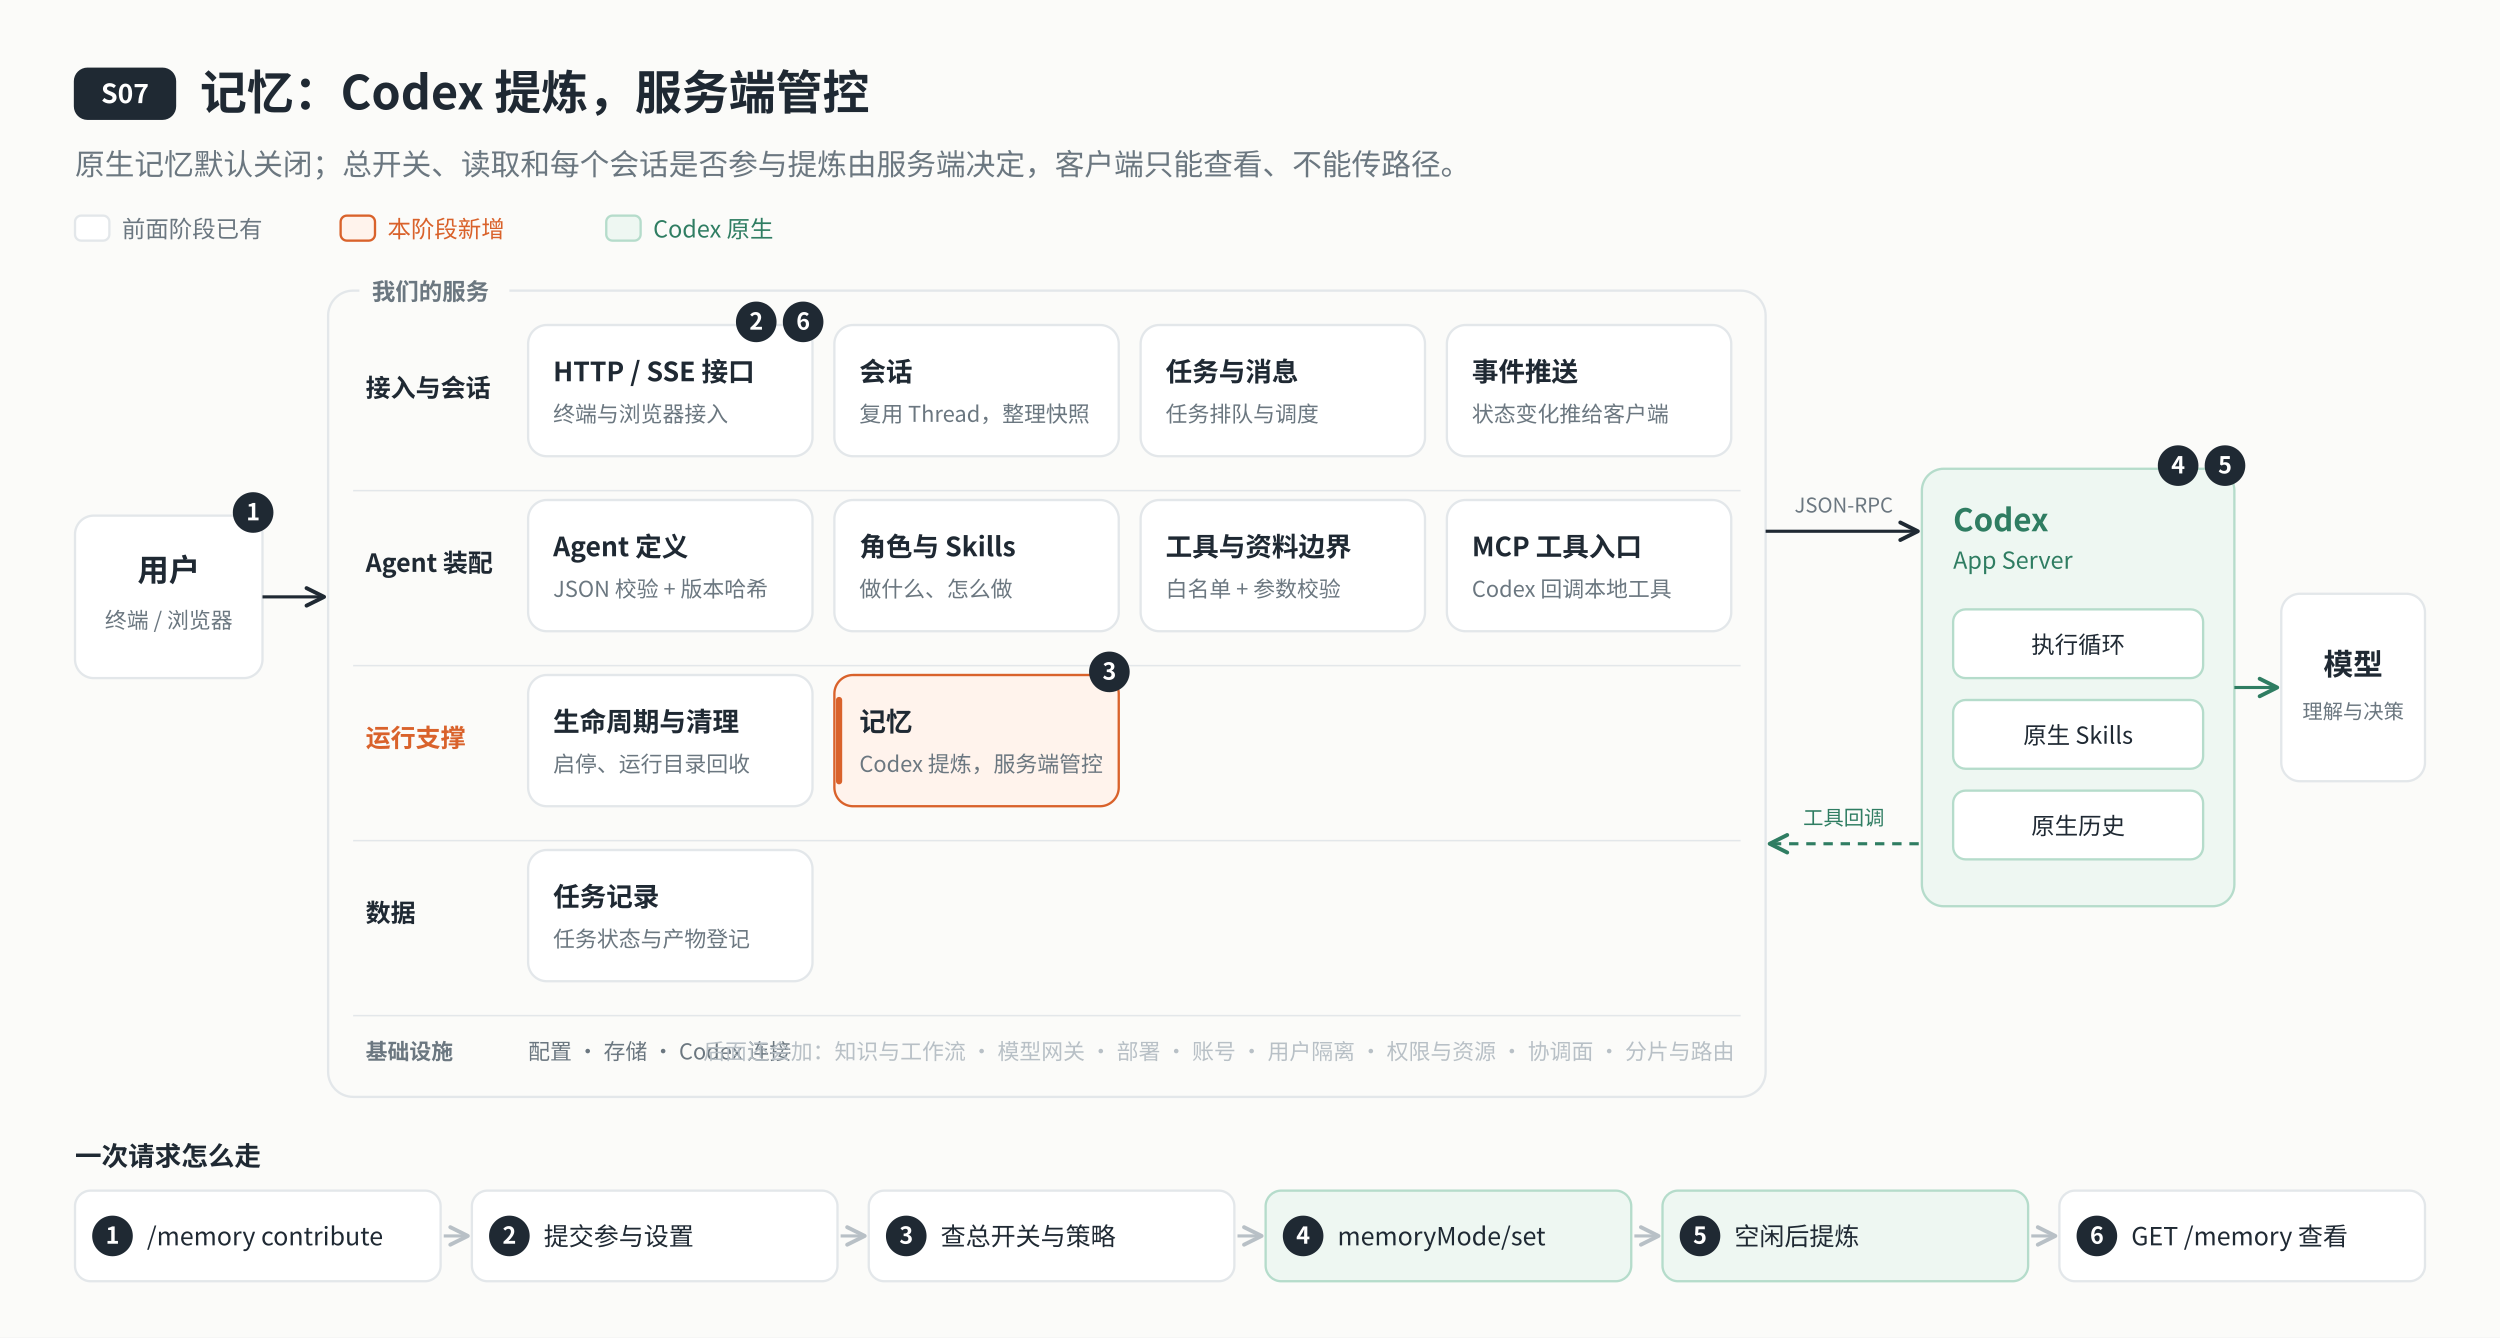
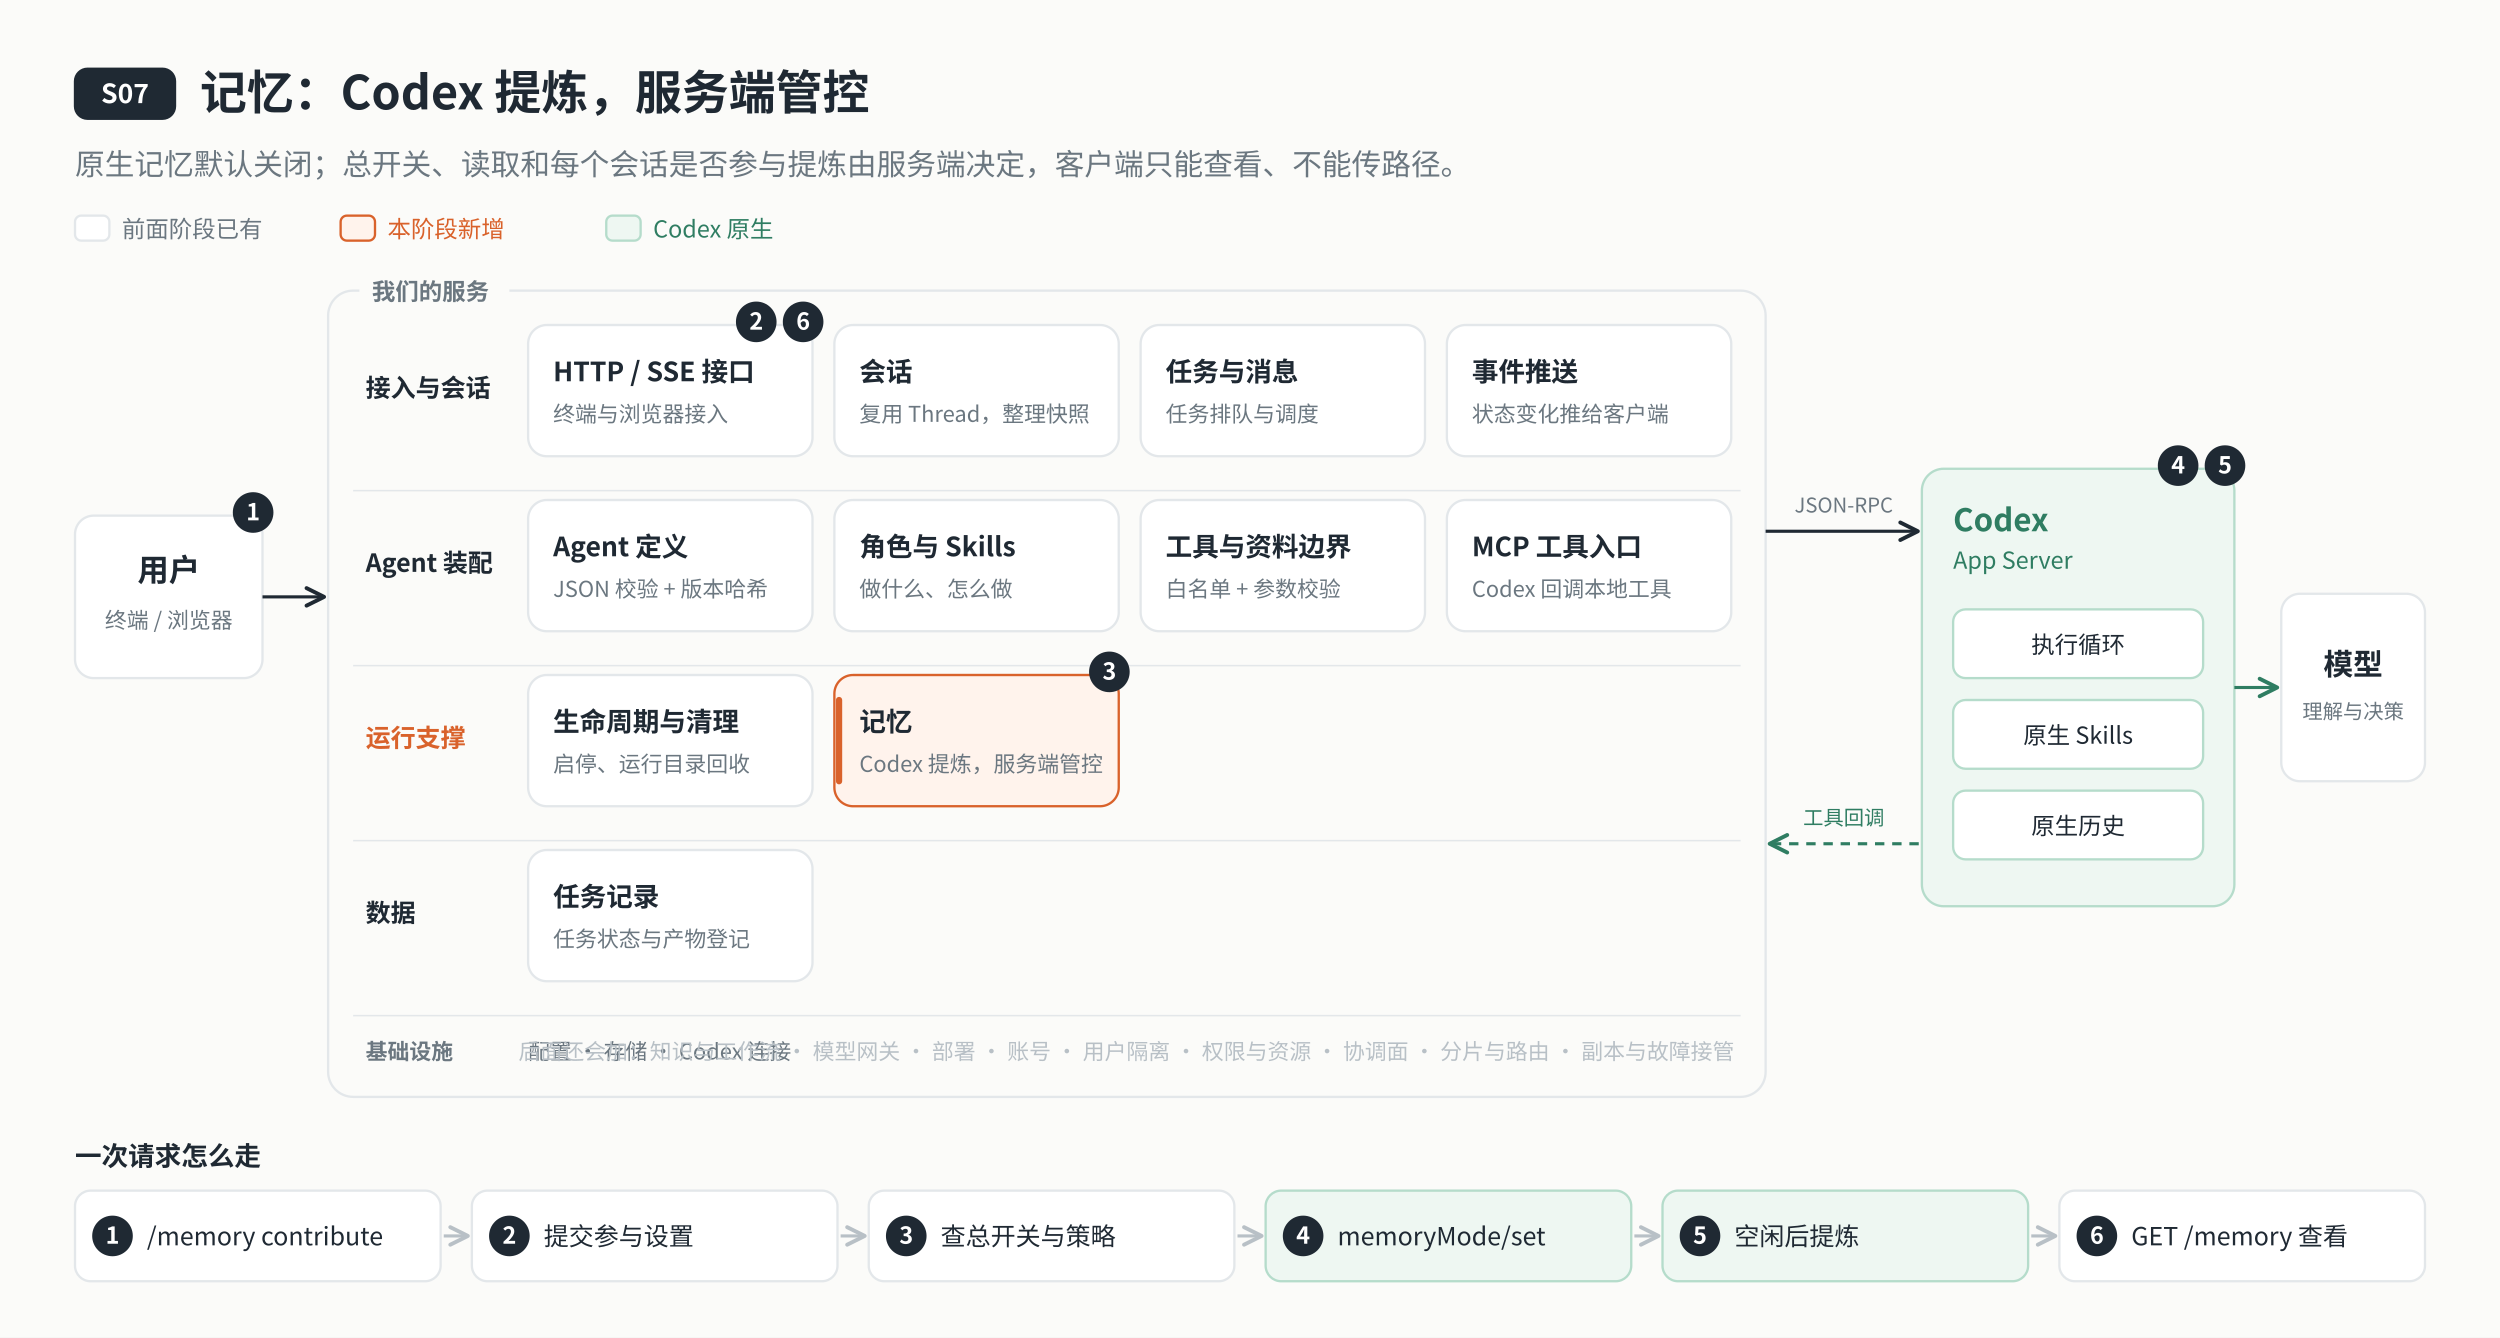
<svg xmlns="http://www.w3.org/2000/svg" width="1600" height="856" viewBox="0 0 1600 856" role="img" aria-labelledby="title desc">
  <defs>
    <marker id="mB8C0C6" viewBox="0 0 10 10" refX="8" refY="5" markerWidth="7" markerHeight="7" orient="auto-start-reverse">
      <path d="M1 1 L9 5 L1 9" fill="none" stroke="#B8C0C6" stroke-width="1.8" stroke-linecap="round" stroke-linejoin="round" />
    </marker>
    <marker id="m1F2933" viewBox="0 0 10 10" refX="8" refY="5" markerWidth="7" markerHeight="7" orient="auto-start-reverse">
      <path d="M1 1 L9 5 L1 9" fill="none" stroke="#1F2933" stroke-width="1.8" stroke-linecap="round" stroke-linejoin="round" />
    </marker>
    <marker id="m2F7D62" viewBox="0 0 10 10" refX="8" refY="5" markerWidth="7" markerHeight="7" orient="auto-start-reverse">
      <path d="M1 1 L9 5 L1 9" fill="none" stroke="#2F7D62" stroke-width="1.8" stroke-linecap="round" stroke-linejoin="round" />
    </marker>
  </defs>
  <g font-family="PingFang SC, Microsoft YaHei, Noto Sans CJK SC, sans-serif">
    <rect x="0" y="0" width="1600" height="856" fill="#FBFBF9" />
    <rect x="48" y="44" width="64" height="32" rx="8" fill="#1F2933" stroke="#1F2933" stroke-width="1.5" />
    <text x="80" y="66" font-size="17" fill="#fff" font-weight="700" text-anchor="middle">S07</text>
    <text x="128" y="70" font-size="30" fill="#1F2933" font-weight="700" text-anchor="start">记忆：Codex 提炼，服务端管控</text>
    <text x="48" y="112" font-size="19" fill="#6B7780" font-weight="400" text-anchor="start">原生记忆默认关闭；总开关、读取和每个会话是否参与提炼由服务端决定，客户端只能查看、不能传路径。</text>
    <rect x="48" y="138" width="22" height="16" rx="4" fill="#FFFFFF" stroke="#E3E7EA" stroke-width="1.5" />
    <text x="78" y="152" font-size="15" fill="#6B7780" font-weight="400" text-anchor="start">前面阶段已有</text>
    <rect x="218" y="138" width="22" height="16" rx="4" fill="#FFF3EC" stroke="#D9622B" stroke-width="1.5" />
    <text x="248" y="152" font-size="15" fill="#D9622B" font-weight="400" text-anchor="start">本阶段新增</text>
    <rect x="388" y="138" width="22" height="16" rx="4" fill="#EEF7F2" stroke="#B5DCCB" stroke-width="1.5" />
    <text x="418" y="152" font-size="15" fill="#2F7D62" font-weight="400" text-anchor="start">Codex 原生</text>
    <rect x="48" y="330" width="120" height="104" rx="12" fill="#FFFFFF" stroke="#E3E7EA" stroke-width="1.5" />
    <text x="108" y="372" font-size="20" fill="#1F2933" font-weight="600" text-anchor="middle">用户</text>
    <text x="108" y="402" font-size="14" fill="#6B7780" font-weight="400" text-anchor="middle">终端 / 浏览器</text>
    <rect x="210" y="186" width="920" height="516" rx="16" fill="none" stroke="#E3E7EA" stroke-width="1.5" />
    <rect x="230" y="175" width="96" height="22" fill="#FBFBF9" />
    <text x="238" y="192" font-size="15" fill="#6B7780" font-weight="600" text-anchor="start">我们的服务</text>
    <text x="234" y="254" font-size="16" fill="#1F2933" font-weight="600" text-anchor="start">接入与会话</text>
    <rect x="338" y="208" width="182" height="84" rx="12" fill="#FFFFFF" stroke="#E3E7EA" stroke-width="1.5" />
    <text x="354" y="244" font-size="17" fill="#1F2933" font-weight="600" text-anchor="start">HTTP / SSE 接口</text>
    <text x="354" y="270" font-size="14" fill="#6B7780" font-weight="400" text-anchor="start">终端与浏览器接入</text>
    <rect x="534" y="208" width="182" height="84" rx="12" fill="#FFFFFF" stroke="#E3E7EA" stroke-width="1.5" />
    <text x="550" y="244" font-size="17" fill="#1F2933" font-weight="600" text-anchor="start">会话</text>
    <text x="550" y="270" font-size="14" fill="#6B7780" font-weight="400" text-anchor="start">复用 Thread，整理快照</text>
    <rect x="730" y="208" width="182" height="84" rx="12" fill="#FFFFFF" stroke="#E3E7EA" stroke-width="1.5" />
    <text x="746" y="244" font-size="17" fill="#1F2933" font-weight="600" text-anchor="start">任务与消息</text>
    <text x="746" y="270" font-size="14" fill="#6B7780" font-weight="400" text-anchor="start">任务排队与调度</text>
    <rect x="926" y="208" width="182" height="84" rx="12" fill="#FFFFFF" stroke="#E3E7EA" stroke-width="1.5" />
    <text x="942" y="244" font-size="17" fill="#1F2933" font-weight="600" text-anchor="start">事件推送</text>
    <text x="942" y="270" font-size="14" fill="#6B7780" font-weight="400" text-anchor="start">状态变化推给客户端</text>
    <text x="234" y="366" font-size="16" fill="#1F2933" font-weight="600" text-anchor="start">Agent 装配</text>
    <line x1="226" y1="314" x2="1114" y2="314" stroke="#E3E7EA" stroke-width="1" />
    <rect x="338" y="320" width="182" height="84" rx="12" fill="#FFFFFF" stroke="#E3E7EA" stroke-width="1.5" />
    <text x="354" y="356" font-size="17" fill="#1F2933" font-weight="600" text-anchor="start">Agent 定义</text>
    <text x="354" y="382" font-size="14" fill="#6B7780" font-weight="400" text-anchor="start">JSON 校验 + 版本哈希</text>
    <rect x="534" y="320" width="182" height="84" rx="12" fill="#FFFFFF" stroke="#E3E7EA" stroke-width="1.5" />
    <text x="550" y="356" font-size="17" fill="#1F2933" font-weight="600" text-anchor="start">角色与 Skills</text>
    <text x="550" y="382" font-size="14" fill="#6B7780" font-weight="400" text-anchor="start">做什么、怎么做</text>
    <rect x="730" y="320" width="182" height="84" rx="12" fill="#FFFFFF" stroke="#E3E7EA" stroke-width="1.5" />
    <text x="746" y="356" font-size="17" fill="#1F2933" font-weight="600" text-anchor="start">工具与资料边界</text>
    <text x="746" y="382" font-size="14" fill="#6B7780" font-weight="400" text-anchor="start">白名单 + 参数校验</text>
    <rect x="926" y="320" width="182" height="84" rx="12" fill="#FFFFFF" stroke="#E3E7EA" stroke-width="1.5" />
    <text x="942" y="356" font-size="17" fill="#1F2933" font-weight="600" text-anchor="start">MCP 工具入口</text>
    <text x="942" y="382" font-size="14" fill="#6B7780" font-weight="400" text-anchor="start">Codex 回调本地工具</text>
    <text x="234" y="478" font-size="16" fill="#D9622B" font-weight="600" text-anchor="start">运行支撑</text>
    <line x1="226" y1="426" x2="1114" y2="426" stroke="#E3E7EA" stroke-width="1" />
    <rect x="338" y="432" width="182" height="84" rx="12" fill="#FFFFFF" stroke="#E3E7EA" stroke-width="1.5" />
    <text x="354" y="468" font-size="17" fill="#1F2933" font-weight="600" text-anchor="start">生命周期与清理</text>
    <text x="354" y="494" font-size="14" fill="#6B7780" font-weight="400" text-anchor="start">启停、运行目录回收</text>
    <rect x="534" y="432" width="182" height="84" rx="12" fill="#FFF3EC" stroke="#D9622B" stroke-width="1.5" />
    <rect x="535" y="446" width="4" height="56" rx="2" fill="#D9622B" />
    <text x="550" y="468" font-size="17" fill="#1F2933" font-weight="600" text-anchor="start">记忆</text>
    <text x="550" y="494" font-size="14" fill="#6B7780" font-weight="400" text-anchor="start">Codex 提炼，服务端管控</text>
    <text x="234" y="590" font-size="16" fill="#1F2933" font-weight="600" text-anchor="start">数据</text>
    <line x1="226" y1="538" x2="1114" y2="538" stroke="#E3E7EA" stroke-width="1" />
    <rect x="338" y="544" width="182" height="84" rx="12" fill="#FFFFFF" stroke="#E3E7EA" stroke-width="1.5" />
    <text x="354" y="580" font-size="17" fill="#1F2933" font-weight="600" text-anchor="start">任务记录</text>
    <text x="354" y="606" font-size="14" fill="#6B7780" font-weight="400" text-anchor="start">任务状态与产物登记</text>
    <line x1="226" y1="650" x2="1114" y2="650" stroke="#E3E7EA" stroke-width="1" />
    <text x="234" y="678" font-size="14" fill="#6B7780" font-weight="600" text-anchor="start">基础设施</text>
    <text x="338" y="678" font-size="14" fill="#6B7780" font-weight="400" text-anchor="start">配置 · 存储 · Codex 连接</text>
-     <text x="1110" y="678" font-size="14" fill="#B8C0C6" font-weight="400" text-anchor="end">后面还会加：知识与工作流 · 模型网关 · 部署 · 账号 · 用户隔离 · 权限与资源 · 协调面 · 分片与路由</text>
+     <text x="1110" y="678" font-size="14" fill="#B8C0C6" font-weight="400" text-anchor="end">后面还会加：知识与工作流 · 模型网关 · 部署 · 账号 · 用户隔离 · 权限与资源 · 协调面 · 分片与路由 · 副本与故障接管</text>
    <rect x="1230" y="300" width="200" height="280" rx="14" fill="#EEF7F2" stroke="#B5DCCB" stroke-width="1.5" />
    <text x="1250" y="340" font-size="20" fill="#2F7D62" font-weight="700" text-anchor="start">Codex</text>
    <text x="1250" y="364" font-size="15" fill="#2F7D62" font-weight="400" text-anchor="start">App Server</text>
    <rect x="1250" y="390" width="160" height="44" rx="8" fill="#FFFFFF" stroke="#B5DCCB" stroke-width="1.5" />
    <text x="1330" y="418" font-size="15" fill="#1F2933" font-weight="500" text-anchor="middle">执行循环</text>
    <rect x="1250" y="448" width="160" height="44" rx="8" fill="#FFFFFF" stroke="#B5DCCB" stroke-width="1.5" />
    <text x="1330" y="476" font-size="15" fill="#1F2933" font-weight="500" text-anchor="middle">原生 Skills</text>
    <rect x="1250" y="506" width="160" height="44" rx="8" fill="#FFFFFF" stroke="#B5DCCB" stroke-width="1.5" />
    <text x="1330" y="534" font-size="15" fill="#1F2933" font-weight="500" text-anchor="middle">原生历史</text>
    <rect x="1460" y="380" width="92" height="120" rx="12" fill="#FFFFFF" stroke="#E3E7EA" stroke-width="1.5" />
    <text x="1506" y="432" font-size="19" fill="#1F2933" font-weight="600" text-anchor="middle">模型</text>
    <text x="1506" y="460" font-size="13" fill="#6B7780" font-weight="400" text-anchor="middle">理解与决策</text>
    <path d="M168,382 L206,382" fill="none" stroke="#1F2933" stroke-width="2" marker-end="url(#m1F2933)" />
    <path d="M1130,340 L1226,340" fill="none" stroke="#1F2933" stroke-width="2" marker-end="url(#m1F2933)" />
    <text x="1180" y="328" font-size="13" fill="#6B7780" font-weight="500" text-anchor="middle">JSON-RPC</text>
    <path d="M1228,540 L1134,540" fill="none" stroke="#2F7D62" stroke-width="2" stroke-dasharray="6 5" marker-end="url(#m2F7D62)" />
    <text x="1180" y="528" font-size="13" fill="#2F7D62" font-weight="500" text-anchor="middle">工具回调</text>
    <path d="M1430,440 L1456,440" fill="none" stroke="#2F7D62" stroke-width="2" marker-end="url(#m2F7D62)" />
    <circle cx="162" cy="328" r="13" fill="#1F2933" />
    <text x="162" y="333" font-size="15" fill="#fff" font-weight="700" text-anchor="middle">1</text>
    <circle cx="484" cy="206" r="13" fill="#1F2933" />
    <text x="484" y="211" font-size="15" fill="#fff" font-weight="700" text-anchor="middle">2</text>
    <circle cx="514" cy="206" r="13" fill="#1F2933" />
    <text x="514" y="211" font-size="15" fill="#fff" font-weight="700" text-anchor="middle">6</text>
    <circle cx="710" cy="430" r="13" fill="#1F2933" />
    <text x="710" y="435" font-size="15" fill="#fff" font-weight="700" text-anchor="middle">3</text>
    <circle cx="1394" cy="298" r="13" fill="#1F2933" />
    <text x="1394" y="303" font-size="15" fill="#fff" font-weight="700" text-anchor="middle">4</text>
    <circle cx="1424" cy="298" r="13" fill="#1F2933" />
    <text x="1424" y="303" font-size="15" fill="#fff" font-weight="700" text-anchor="middle">5</text>
    <text x="48" y="746" font-size="17" fill="#1F2933" font-weight="700" text-anchor="start">一次请求怎么走</text>
    <rect x="48" y="762" width="234" height="58" rx="10" fill="#FFFFFF" stroke="#E3E7EA" stroke-width="1.5" />
    <circle cx="72" cy="791" r="13" fill="#1F2933" />
    <text x="72" y="796" font-size="15" fill="#fff" font-weight="700" text-anchor="middle">1</text>
    <text x="94" y="797" font-size="16" fill="#1F2933" font-weight="500" text-anchor="start">/memory contribute</text>
    <path d="M284,791 L298,791" fill="none" stroke="#B8C0C6" stroke-width="2" marker-end="url(#mB8C0C6)" />
    <rect x="302" y="762" width="234" height="58" rx="10" fill="#FFFFFF" stroke="#E3E7EA" stroke-width="1.5" />
    <circle cx="326" cy="791" r="13" fill="#1F2933" />
    <text x="326" y="796" font-size="15" fill="#fff" font-weight="700" text-anchor="middle">2</text>
    <text x="348" y="797" font-size="16" fill="#1F2933" font-weight="500" text-anchor="start">提交参与设置</text>
    <path d="M538,791 L552,791" fill="none" stroke="#B8C0C6" stroke-width="2" marker-end="url(#mB8C0C6)" />
    <rect x="556" y="762" width="234" height="58" rx="10" fill="#FFFFFF" stroke="#E3E7EA" stroke-width="1.5" />
    <circle cx="580" cy="791" r="13" fill="#1F2933" />
    <text x="580" y="796" font-size="15" fill="#fff" font-weight="700" text-anchor="middle">3</text>
    <text x="602" y="797" font-size="16" fill="#1F2933" font-weight="500" text-anchor="start">查总开关与策略</text>
    <path d="M792,791 L806,791" fill="none" stroke="#B8C0C6" stroke-width="2" marker-end="url(#mB8C0C6)" />
    <rect x="810" y="762" width="234" height="58" rx="10" fill="#EEF7F2" stroke="#B5DCCB" stroke-width="1.5" />
    <circle cx="834" cy="791" r="13" fill="#1F2933" />
    <text x="834" y="796" font-size="15" fill="#fff" font-weight="700" text-anchor="middle">4</text>
    <text x="856" y="797" font-size="16" fill="#1F2933" font-weight="500" text-anchor="start">memoryMode/set</text>
    <path d="M1046,791 L1060,791" fill="none" stroke="#B8C0C6" stroke-width="2" marker-end="url(#mB8C0C6)" />
    <rect x="1064" y="762" width="234" height="58" rx="10" fill="#EEF7F2" stroke="#B5DCCB" stroke-width="1.5" />
    <circle cx="1088" cy="791" r="13" fill="#1F2933" />
    <text x="1088" y="796" font-size="15" fill="#fff" font-weight="700" text-anchor="middle">5</text>
    <text x="1110" y="797" font-size="16" fill="#1F2933" font-weight="500" text-anchor="start">空闲后提炼</text>
    <path d="M1300,791 L1314,791" fill="none" stroke="#B8C0C6" stroke-width="2" marker-end="url(#mB8C0C6)" />
    <rect x="1318" y="762" width="234" height="58" rx="10" fill="#FFFFFF" stroke="#E3E7EA" stroke-width="1.5" />
    <circle cx="1342" cy="791" r="13" fill="#1F2933" />
    <text x="1342" y="796" font-size="15" fill="#fff" font-weight="700" text-anchor="middle">6</text>
    <text x="1364" y="797" font-size="16" fill="#1F2933" font-weight="500" text-anchor="start">GET /memory 查看</text>
  </g>
</svg>
